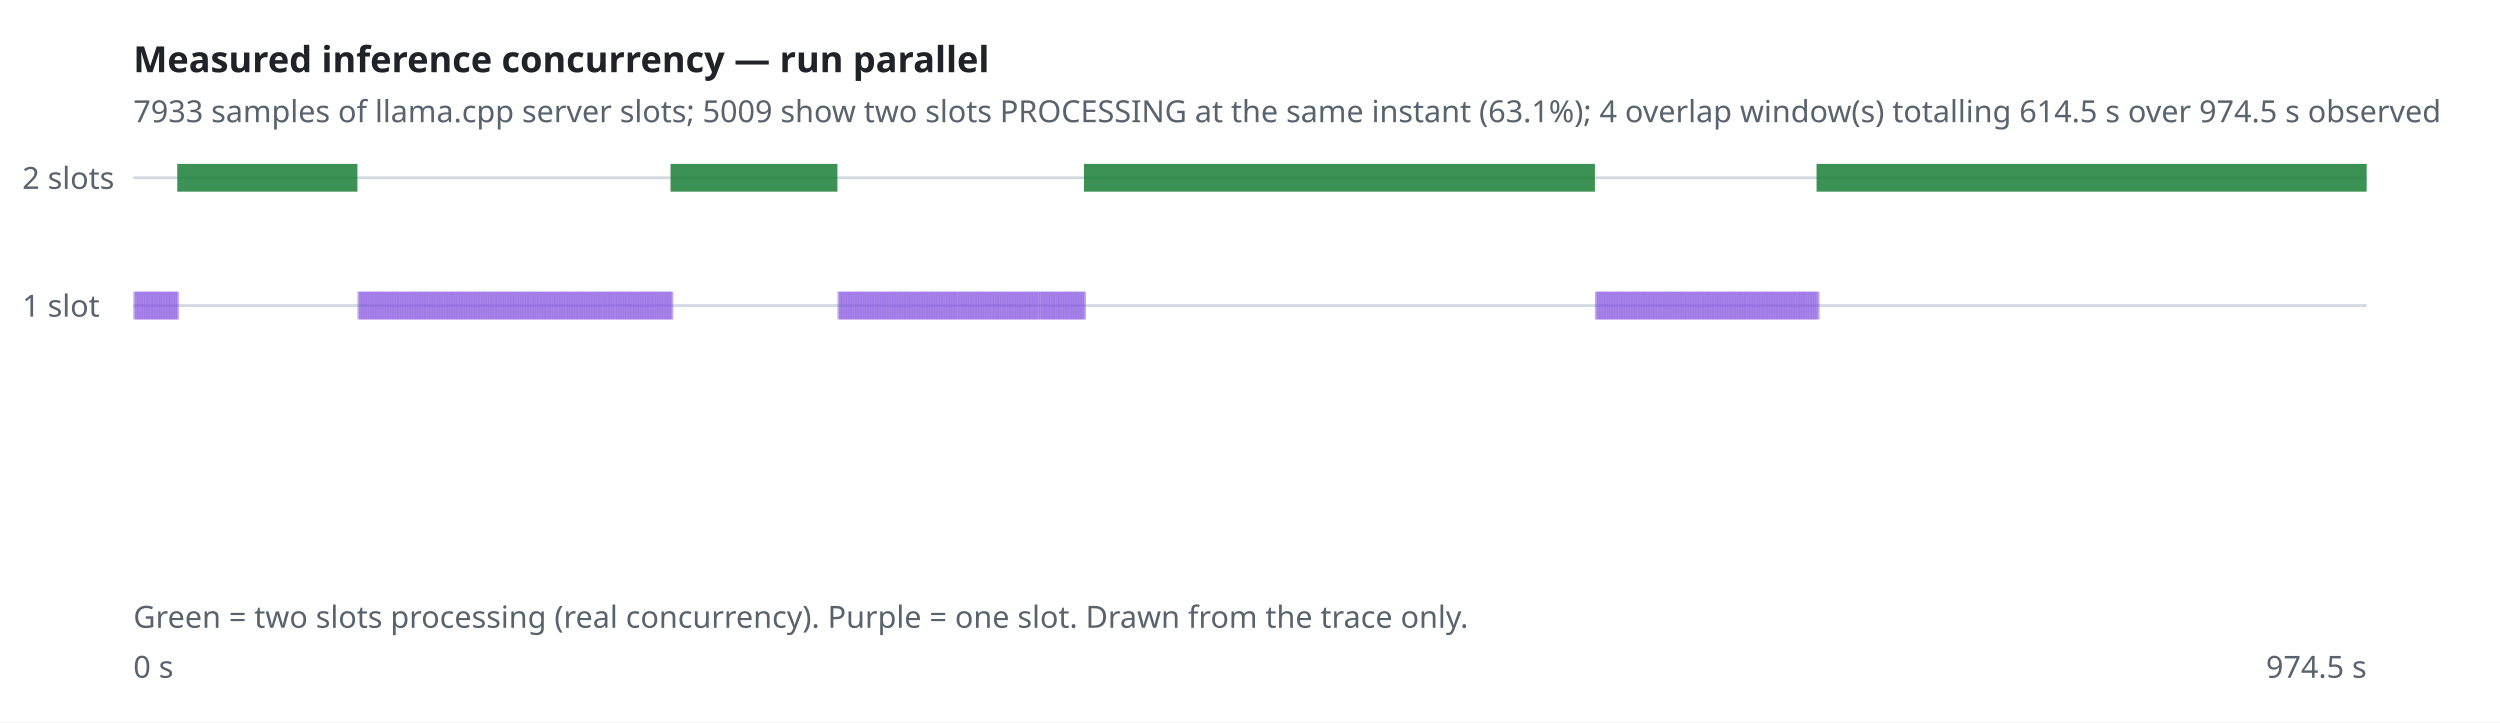
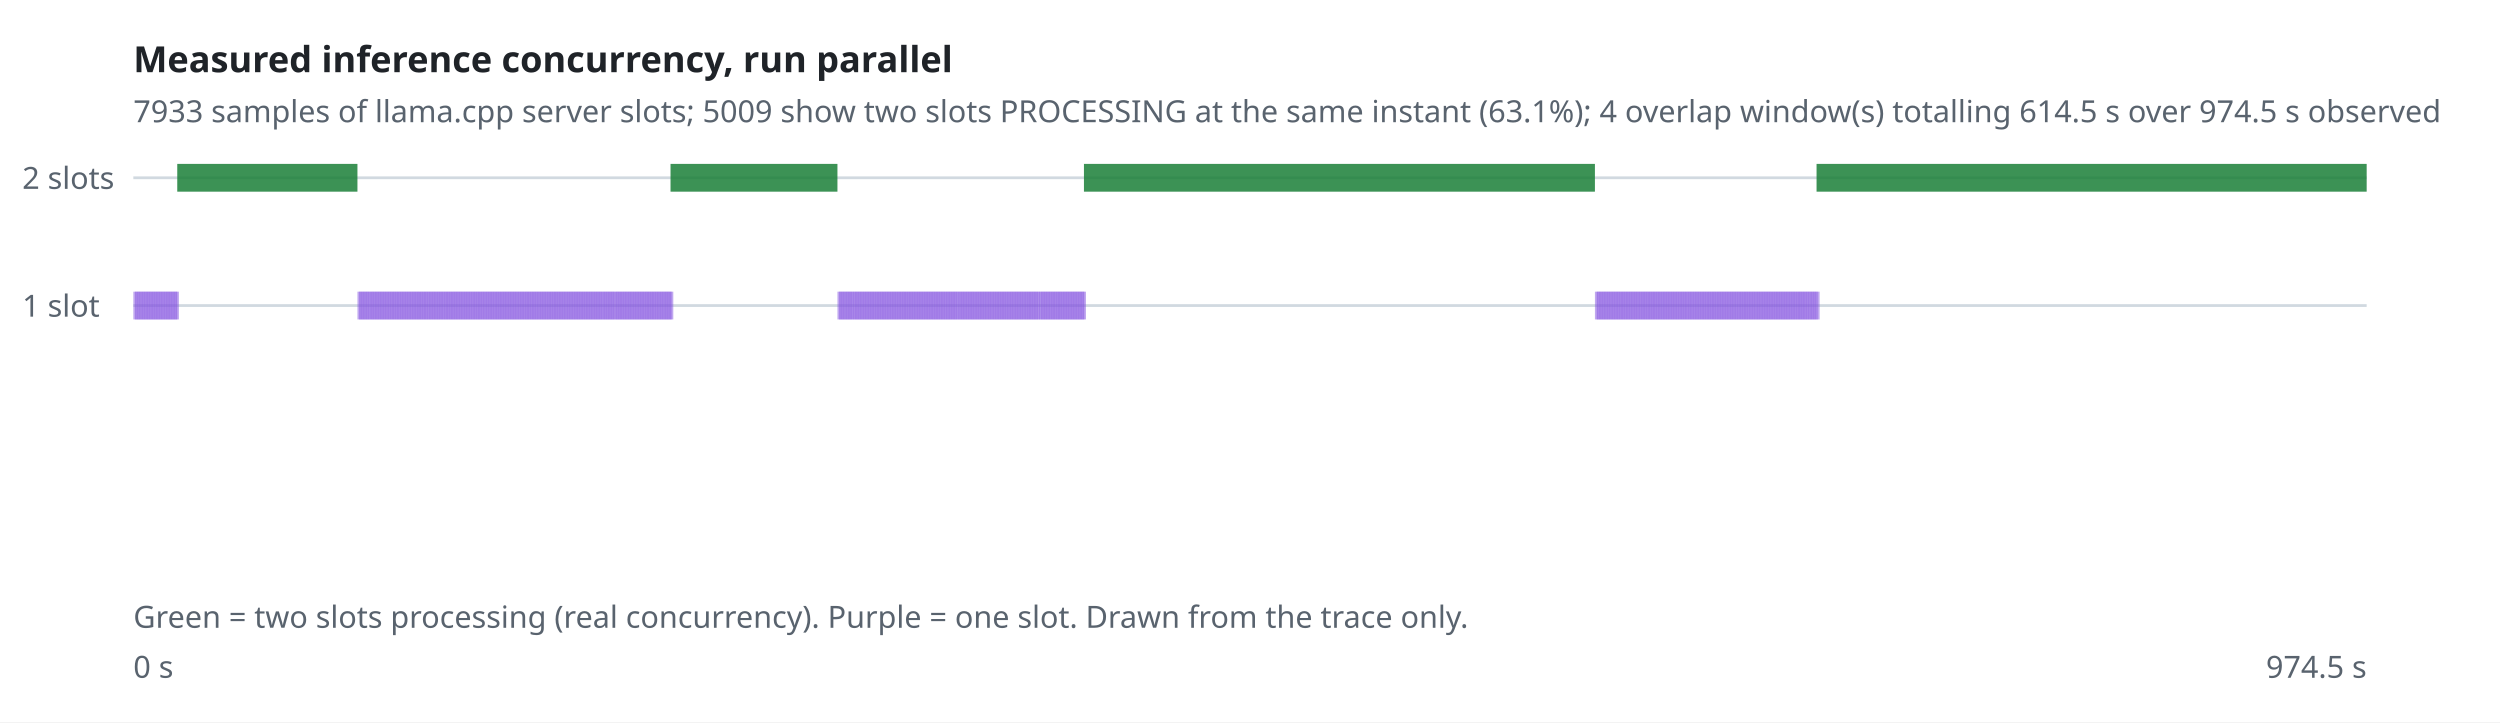
<svg xmlns="http://www.w3.org/2000/svg" viewBox="0 0 900 260" width="900" height="260" role="img" aria-label="Measured inference concurrency">
  <style>text{font:13px ui-sans-serif,system-ui,sans-serif;fill:#1f2328}.s{font-size:11px;fill:#59636e}.k{font-weight:600}</style>
  <rect width="900" height="260" fill="#ffffff" />
-   <text x="48" y="26" class="k">Measured inference concurrency — run parallel</text>
+   <text x="48" y="26" class="k">Measured inference concurrency, run parallel</text>
  <text x="48" y="44" class="s">7933 samples of llama.cpp server slots; 5009 show two slots PROCESSING at the same instant (63.1%); 4 overlap window(s) totalling 614.5 s over 974.5 s observed</text>
  <line x1="48" y1="110" x2="852" y2="110" stroke="#d1d9e0" />
  <text x="8" y="114" class="s">1 slot</text>
  <line x1="48" y1="64" x2="852" y2="64" stroke="#d1d9e0" />
  <text x="8" y="68" class="s">2 slots</text>
  <rect x="63.81" y="59" width="64.87" height="10" fill="#1a7f37" opacity="0.85" />
  <rect x="241.39" y="59" width="60.09" height="10" fill="#1a7f37" opacity="0.85" />
  <rect x="390.22" y="59" width="183.95" height="10" fill="#1a7f37" opacity="0.85" />
  <rect x="653.96" y="59" width="198.04" height="10" fill="#1a7f37" opacity="0.85" />
  <rect x="48.00" y="105" width="1.2" height="10" fill="#8250df" opacity="0.5" />
  <rect x="48.63" y="105" width="1.2" height="10" fill="#8250df" opacity="0.5" />
  <rect x="49.24" y="105" width="1.2" height="10" fill="#8250df" opacity="0.5" />
  <rect x="49.84" y="105" width="1.2" height="10" fill="#8250df" opacity="0.5" />
  <rect x="50.46" y="105" width="1.2" height="10" fill="#8250df" opacity="0.5" />
  <rect x="51.06" y="105" width="1.2" height="10" fill="#8250df" opacity="0.5" />
  <rect x="51.68" y="105" width="1.2" height="10" fill="#8250df" opacity="0.5" />
  <rect x="52.29" y="105" width="1.2" height="10" fill="#8250df" opacity="0.5" />
  <rect x="52.90" y="105" width="1.2" height="10" fill="#8250df" opacity="0.5" />
  <rect x="53.50" y="105" width="1.2" height="10" fill="#8250df" opacity="0.5" />
  <rect x="54.11" y="105" width="1.2" height="10" fill="#8250df" opacity="0.5" />
  <rect x="54.72" y="105" width="1.2" height="10" fill="#8250df" opacity="0.5" />
  <rect x="55.32" y="105" width="1.2" height="10" fill="#8250df" opacity="0.5" />
  <rect x="55.93" y="105" width="1.2" height="10" fill="#8250df" opacity="0.5" />
  <rect x="56.54" y="105" width="1.2" height="10" fill="#8250df" opacity="0.5" />
  <rect x="57.14" y="105" width="1.2" height="10" fill="#8250df" opacity="0.5" />
  <rect x="57.75" y="105" width="1.2" height="10" fill="#8250df" opacity="0.5" />
  <rect x="58.36" y="105" width="1.2" height="10" fill="#8250df" opacity="0.5" />
  <rect x="58.97" y="105" width="1.2" height="10" fill="#8250df" opacity="0.5" />
  <rect x="59.58" y="105" width="1.2" height="10" fill="#8250df" opacity="0.5" />
  <rect x="60.18" y="105" width="1.2" height="10" fill="#8250df" opacity="0.5" />
  <rect x="60.78" y="105" width="1.2" height="10" fill="#8250df" opacity="0.5" />
  <rect x="61.39" y="105" width="1.2" height="10" fill="#8250df" opacity="0.5" />
  <rect x="61.99" y="105" width="1.2" height="10" fill="#8250df" opacity="0.5" />
  <rect x="62.60" y="105" width="1.2" height="10" fill="#8250df" opacity="0.5" />
  <rect x="63.21" y="105" width="1.2" height="10" fill="#8250df" opacity="0.5" />
  <rect x="128.68" y="105" width="1.2" height="10" fill="#8250df" opacity="0.5" />
  <rect x="129.29" y="105" width="1.2" height="10" fill="#8250df" opacity="0.5" />
  <rect x="129.90" y="105" width="1.2" height="10" fill="#8250df" opacity="0.5" />
  <rect x="130.50" y="105" width="1.2" height="10" fill="#8250df" opacity="0.5" />
  <rect x="131.11" y="105" width="1.2" height="10" fill="#8250df" opacity="0.5" />
  <rect x="131.72" y="105" width="1.2" height="10" fill="#8250df" opacity="0.5" />
  <rect x="132.33" y="105" width="1.2" height="10" fill="#8250df" opacity="0.5" />
  <rect x="132.97" y="105" width="1.2" height="10" fill="#8250df" opacity="0.5" />
  <rect x="133.57" y="105" width="1.2" height="10" fill="#8250df" opacity="0.5" />
  <rect x="134.17" y="105" width="1.2" height="10" fill="#8250df" opacity="0.5" />
  <rect x="134.79" y="105" width="1.2" height="10" fill="#8250df" opacity="0.5" />
  <rect x="135.39" y="105" width="1.2" height="10" fill="#8250df" opacity="0.5" />
  <rect x="136.00" y="105" width="1.2" height="10" fill="#8250df" opacity="0.5" />
  <rect x="136.61" y="105" width="1.2" height="10" fill="#8250df" opacity="0.5" />
  <rect x="137.21" y="105" width="1.2" height="10" fill="#8250df" opacity="0.5" />
  <rect x="137.82" y="105" width="1.2" height="10" fill="#8250df" opacity="0.5" />
  <rect x="138.43" y="105" width="1.2" height="10" fill="#8250df" opacity="0.5" />
  <rect x="139.04" y="105" width="1.2" height="10" fill="#8250df" opacity="0.5" />
  <rect x="139.65" y="105" width="1.2" height="10" fill="#8250df" opacity="0.5" />
  <rect x="140.26" y="105" width="1.2" height="10" fill="#8250df" opacity="0.5" />
  <rect x="140.87" y="105" width="1.2" height="10" fill="#8250df" opacity="0.5" />
  <rect x="141.47" y="105" width="1.2" height="10" fill="#8250df" opacity="0.5" />
  <rect x="142.09" y="105" width="1.2" height="10" fill="#8250df" opacity="0.5" />
  <rect x="142.69" y="105" width="1.2" height="10" fill="#8250df" opacity="0.5" />
  <rect x="143.30" y="105" width="1.2" height="10" fill="#8250df" opacity="0.5" />
  <rect x="143.91" y="105" width="1.2" height="10" fill="#8250df" opacity="0.5" />
  <rect x="144.52" y="105" width="1.2" height="10" fill="#8250df" opacity="0.5" />
  <rect x="145.13" y="105" width="1.2" height="10" fill="#8250df" opacity="0.5" />
  <rect x="145.73" y="105" width="1.2" height="10" fill="#8250df" opacity="0.5" />
  <rect x="146.35" y="105" width="1.2" height="10" fill="#8250df" opacity="0.5" />
  <rect x="146.95" y="105" width="1.2" height="10" fill="#8250df" opacity="0.5" />
  <rect x="147.56" y="105" width="1.2" height="10" fill="#8250df" opacity="0.5" />
  <rect x="148.17" y="105" width="1.2" height="10" fill="#8250df" opacity="0.5" />
  <rect x="148.77" y="105" width="1.2" height="10" fill="#8250df" opacity="0.5" />
  <rect x="149.38" y="105" width="1.2" height="10" fill="#8250df" opacity="0.5" />
  <rect x="149.98" y="105" width="1.2" height="10" fill="#8250df" opacity="0.5" />
  <rect x="150.58" y="105" width="1.2" height="10" fill="#8250df" opacity="0.5" />
  <rect x="151.19" y="105" width="1.2" height="10" fill="#8250df" opacity="0.5" />
  <rect x="151.80" y="105" width="1.2" height="10" fill="#8250df" opacity="0.5" />
  <rect x="152.41" y="105" width="1.2" height="10" fill="#8250df" opacity="0.5" />
  <rect x="153.01" y="105" width="1.2" height="10" fill="#8250df" opacity="0.5" />
  <rect x="153.63" y="105" width="1.2" height="10" fill="#8250df" opacity="0.5" />
  <rect x="154.24" y="105" width="1.2" height="10" fill="#8250df" opacity="0.5" />
  <rect x="154.84" y="105" width="1.2" height="10" fill="#8250df" opacity="0.5" />
  <rect x="155.45" y="105" width="1.2" height="10" fill="#8250df" opacity="0.5" />
  <rect x="156.05" y="105" width="1.2" height="10" fill="#8250df" opacity="0.5" />
  <rect x="156.66" y="105" width="1.2" height="10" fill="#8250df" opacity="0.5" />
  <rect x="157.27" y="105" width="1.2" height="10" fill="#8250df" opacity="0.5" />
  <rect x="157.88" y="105" width="1.2" height="10" fill="#8250df" opacity="0.5" />
  <rect x="158.48" y="105" width="1.2" height="10" fill="#8250df" opacity="0.5" />
  <rect x="159.09" y="105" width="1.2" height="10" fill="#8250df" opacity="0.5" />
  <rect x="159.71" y="105" width="1.2" height="10" fill="#8250df" opacity="0.5" />
  <rect x="160.31" y="105" width="1.2" height="10" fill="#8250df" opacity="0.5" />
  <rect x="160.92" y="105" width="1.2" height="10" fill="#8250df" opacity="0.5" />
  <rect x="161.53" y="105" width="1.2" height="10" fill="#8250df" opacity="0.5" />
  <rect x="162.13" y="105" width="1.2" height="10" fill="#8250df" opacity="0.5" />
  <rect x="162.74" y="105" width="1.2" height="10" fill="#8250df" opacity="0.5" />
  <rect x="163.34" y="105" width="1.2" height="10" fill="#8250df" opacity="0.5" />
  <rect x="163.95" y="105" width="1.2" height="10" fill="#8250df" opacity="0.5" />
  <rect x="164.56" y="105" width="1.2" height="10" fill="#8250df" opacity="0.5" />
  <rect x="165.17" y="105" width="1.2" height="10" fill="#8250df" opacity="0.5" />
  <rect x="165.77" y="105" width="1.2" height="10" fill="#8250df" opacity="0.5" />
  <rect x="166.38" y="105" width="1.2" height="10" fill="#8250df" opacity="0.5" />
  <rect x="166.99" y="105" width="1.2" height="10" fill="#8250df" opacity="0.5" />
  <rect x="167.59" y="105" width="1.2" height="10" fill="#8250df" opacity="0.5" />
  <rect x="168.20" y="105" width="1.2" height="10" fill="#8250df" opacity="0.5" />
  <rect x="168.81" y="105" width="1.2" height="10" fill="#8250df" opacity="0.5" />
  <rect x="169.42" y="105" width="1.2" height="10" fill="#8250df" opacity="0.5" />
  <rect x="170.03" y="105" width="1.2" height="10" fill="#8250df" opacity="0.5" />
  <rect x="170.64" y="105" width="1.2" height="10" fill="#8250df" opacity="0.5" />
  <rect x="171.25" y="105" width="1.2" height="10" fill="#8250df" opacity="0.5" />
  <rect x="171.86" y="105" width="1.2" height="10" fill="#8250df" opacity="0.5" />
  <rect x="172.46" y="105" width="1.2" height="10" fill="#8250df" opacity="0.5" />
  <rect x="173.08" y="105" width="1.2" height="10" fill="#8250df" opacity="0.5" />
  <rect x="173.69" y="105" width="1.2" height="10" fill="#8250df" opacity="0.5" />
  <rect x="174.30" y="105" width="1.2" height="10" fill="#8250df" opacity="0.5" />
  <rect x="174.91" y="105" width="1.2" height="10" fill="#8250df" opacity="0.5" />
  <rect x="175.52" y="105" width="1.2" height="10" fill="#8250df" opacity="0.5" />
  <rect x="176.13" y="105" width="1.2" height="10" fill="#8250df" opacity="0.5" />
  <rect x="176.73" y="105" width="1.2" height="10" fill="#8250df" opacity="0.5" />
  <rect x="177.34" y="105" width="1.2" height="10" fill="#8250df" opacity="0.5" />
  <rect x="177.95" y="105" width="1.2" height="10" fill="#8250df" opacity="0.5" />
  <rect x="178.56" y="105" width="1.2" height="10" fill="#8250df" opacity="0.5" />
  <rect x="179.16" y="105" width="1.2" height="10" fill="#8250df" opacity="0.5" />
  <rect x="179.77" y="105" width="1.2" height="10" fill="#8250df" opacity="0.5" />
  <rect x="180.38" y="105" width="1.2" height="10" fill="#8250df" opacity="0.5" />
  <rect x="180.98" y="105" width="1.2" height="10" fill="#8250df" opacity="0.5" />
  <rect x="181.59" y="105" width="1.2" height="10" fill="#8250df" opacity="0.5" />
  <rect x="182.20" y="105" width="1.2" height="10" fill="#8250df" opacity="0.5" />
  <rect x="182.80" y="105" width="1.2" height="10" fill="#8250df" opacity="0.5" />
  <rect x="183.41" y="105" width="1.2" height="10" fill="#8250df" opacity="0.5" />
  <rect x="184.01" y="105" width="1.2" height="10" fill="#8250df" opacity="0.5" />
  <rect x="184.62" y="105" width="1.2" height="10" fill="#8250df" opacity="0.5" />
  <rect x="185.22" y="105" width="1.2" height="10" fill="#8250df" opacity="0.5" />
  <rect x="185.83" y="105" width="1.2" height="10" fill="#8250df" opacity="0.5" />
  <rect x="186.44" y="105" width="1.2" height="10" fill="#8250df" opacity="0.5" />
  <rect x="187.05" y="105" width="1.2" height="10" fill="#8250df" opacity="0.5" />
  <rect x="187.65" y="105" width="1.2" height="10" fill="#8250df" opacity="0.5" />
  <rect x="188.26" y="105" width="1.2" height="10" fill="#8250df" opacity="0.5" />
  <rect x="188.87" y="105" width="1.2" height="10" fill="#8250df" opacity="0.5" />
  <rect x="189.47" y="105" width="1.2" height="10" fill="#8250df" opacity="0.5" />
  <rect x="190.08" y="105" width="1.2" height="10" fill="#8250df" opacity="0.5" />
  <rect x="190.69" y="105" width="1.2" height="10" fill="#8250df" opacity="0.5" />
  <rect x="191.30" y="105" width="1.2" height="10" fill="#8250df" opacity="0.5" />
  <rect x="191.90" y="105" width="1.2" height="10" fill="#8250df" opacity="0.5" />
  <rect x="192.51" y="105" width="1.2" height="10" fill="#8250df" opacity="0.5" />
  <rect x="193.12" y="105" width="1.2" height="10" fill="#8250df" opacity="0.5" />
  <rect x="193.73" y="105" width="1.2" height="10" fill="#8250df" opacity="0.5" />
  <rect x="194.34" y="105" width="1.2" height="10" fill="#8250df" opacity="0.5" />
  <rect x="194.95" y="105" width="1.2" height="10" fill="#8250df" opacity="0.5" />
  <rect x="195.55" y="105" width="1.2" height="10" fill="#8250df" opacity="0.5" />
  <rect x="196.16" y="105" width="1.2" height="10" fill="#8250df" opacity="0.5" />
  <rect x="196.77" y="105" width="1.2" height="10" fill="#8250df" opacity="0.5" />
  <rect x="197.38" y="105" width="1.2" height="10" fill="#8250df" opacity="0.5" />
  <rect x="197.99" y="105" width="1.2" height="10" fill="#8250df" opacity="0.5" />
  <rect x="198.60" y="105" width="1.2" height="10" fill="#8250df" opacity="0.5" />
  <rect x="199.21" y="105" width="1.2" height="10" fill="#8250df" opacity="0.5" />
  <rect x="199.81" y="105" width="1.2" height="10" fill="#8250df" opacity="0.5" />
  <rect x="200.42" y="105" width="1.2" height="10" fill="#8250df" opacity="0.5" />
  <rect x="201.02" y="105" width="1.2" height="10" fill="#8250df" opacity="0.5" />
  <rect x="201.63" y="105" width="1.2" height="10" fill="#8250df" opacity="0.5" />
  <rect x="202.23" y="105" width="1.2" height="10" fill="#8250df" opacity="0.5" />
  <rect x="202.84" y="105" width="1.2" height="10" fill="#8250df" opacity="0.5" />
  <rect x="203.45" y="105" width="1.2" height="10" fill="#8250df" opacity="0.5" />
  <rect x="204.06" y="105" width="1.2" height="10" fill="#8250df" opacity="0.5" />
  <rect x="204.67" y="105" width="1.2" height="10" fill="#8250df" opacity="0.5" />
  <rect x="205.27" y="105" width="1.2" height="10" fill="#8250df" opacity="0.5" />
  <rect x="205.88" y="105" width="1.2" height="10" fill="#8250df" opacity="0.5" />
  <rect x="206.49" y="105" width="1.2" height="10" fill="#8250df" opacity="0.5" />
  <rect x="207.09" y="105" width="1.2" height="10" fill="#8250df" opacity="0.5" />
  <rect x="207.70" y="105" width="1.2" height="10" fill="#8250df" opacity="0.5" />
  <rect x="208.30" y="105" width="1.2" height="10" fill="#8250df" opacity="0.5" />
  <rect x="208.91" y="105" width="1.2" height="10" fill="#8250df" opacity="0.5" />
  <rect x="209.52" y="105" width="1.2" height="10" fill="#8250df" opacity="0.5" />
  <rect x="210.13" y="105" width="1.2" height="10" fill="#8250df" opacity="0.5" />
  <rect x="210.74" y="105" width="1.2" height="10" fill="#8250df" opacity="0.5" />
  <rect x="211.35" y="105" width="1.2" height="10" fill="#8250df" opacity="0.5" />
  <rect x="211.96" y="105" width="1.2" height="10" fill="#8250df" opacity="0.5" />
  <rect x="212.56" y="105" width="1.2" height="10" fill="#8250df" opacity="0.5" />
  <rect x="213.17" y="105" width="1.2" height="10" fill="#8250df" opacity="0.5" />
  <rect x="213.78" y="105" width="1.2" height="10" fill="#8250df" opacity="0.5" />
  <rect x="214.38" y="105" width="1.2" height="10" fill="#8250df" opacity="0.5" />
  <rect x="214.99" y="105" width="1.2" height="10" fill="#8250df" opacity="0.5" />
  <rect x="215.59" y="105" width="1.2" height="10" fill="#8250df" opacity="0.5" />
  <rect x="216.20" y="105" width="1.2" height="10" fill="#8250df" opacity="0.5" />
  <rect x="216.83" y="105" width="1.2" height="10" fill="#8250df" opacity="0.5" />
  <rect x="217.44" y="105" width="1.2" height="10" fill="#8250df" opacity="0.5" />
  <rect x="218.05" y="105" width="1.2" height="10" fill="#8250df" opacity="0.5" />
  <rect x="218.66" y="105" width="1.2" height="10" fill="#8250df" opacity="0.5" />
  <rect x="219.27" y="105" width="1.2" height="10" fill="#8250df" opacity="0.5" />
  <rect x="219.87" y="105" width="1.2" height="10" fill="#8250df" opacity="0.5" />
  <rect x="220.48" y="105" width="1.2" height="10" fill="#8250df" opacity="0.5" />
  <rect x="221.14" y="105" width="1.2" height="10" fill="#8250df" opacity="0.5" />
  <rect x="221.75" y="105" width="1.2" height="10" fill="#8250df" opacity="0.5" />
  <rect x="222.35" y="105" width="1.2" height="10" fill="#8250df" opacity="0.5" />
  <rect x="222.96" y="105" width="1.2" height="10" fill="#8250df" opacity="0.5" />
  <rect x="223.57" y="105" width="1.2" height="10" fill="#8250df" opacity="0.5" />
  <rect x="224.18" y="105" width="1.2" height="10" fill="#8250df" opacity="0.5" />
  <rect x="224.78" y="105" width="1.2" height="10" fill="#8250df" opacity="0.5" />
  <rect x="225.40" y="105" width="1.2" height="10" fill="#8250df" opacity="0.5" />
  <rect x="226.00" y="105" width="1.2" height="10" fill="#8250df" opacity="0.5" />
  <rect x="226.60" y="105" width="1.2" height="10" fill="#8250df" opacity="0.5" />
  <rect x="227.21" y="105" width="1.2" height="10" fill="#8250df" opacity="0.5" />
  <rect x="227.82" y="105" width="1.2" height="10" fill="#8250df" opacity="0.5" />
  <rect x="228.43" y="105" width="1.2" height="10" fill="#8250df" opacity="0.5" />
  <rect x="229.03" y="105" width="1.2" height="10" fill="#8250df" opacity="0.5" />
  <rect x="229.64" y="105" width="1.2" height="10" fill="#8250df" opacity="0.5" />
  <rect x="230.24" y="105" width="1.2" height="10" fill="#8250df" opacity="0.5" />
  <rect x="230.85" y="105" width="1.2" height="10" fill="#8250df" opacity="0.5" />
  <rect x="231.46" y="105" width="1.2" height="10" fill="#8250df" opacity="0.5" />
  <rect x="232.07" y="105" width="1.2" height="10" fill="#8250df" opacity="0.5" />
  <rect x="232.67" y="105" width="1.2" height="10" fill="#8250df" opacity="0.5" />
  <rect x="233.28" y="105" width="1.2" height="10" fill="#8250df" opacity="0.5" />
  <rect x="233.89" y="105" width="1.2" height="10" fill="#8250df" opacity="0.5" />
  <rect x="234.49" y="105" width="1.2" height="10" fill="#8250df" opacity="0.5" />
  <rect x="235.10" y="105" width="1.2" height="10" fill="#8250df" opacity="0.5" />
  <rect x="235.71" y="105" width="1.2" height="10" fill="#8250df" opacity="0.5" />
  <rect x="236.33" y="105" width="1.2" height="10" fill="#8250df" opacity="0.5" />
  <rect x="236.93" y="105" width="1.2" height="10" fill="#8250df" opacity="0.5" />
  <rect x="237.55" y="105" width="1.2" height="10" fill="#8250df" opacity="0.5" />
  <rect x="238.15" y="105" width="1.2" height="10" fill="#8250df" opacity="0.5" />
  <rect x="238.77" y="105" width="1.2" height="10" fill="#8250df" opacity="0.5" />
  <rect x="239.37" y="105" width="1.2" height="10" fill="#8250df" opacity="0.5" />
  <rect x="239.97" y="105" width="1.2" height="10" fill="#8250df" opacity="0.5" />
  <rect x="240.58" y="105" width="1.2" height="10" fill="#8250df" opacity="0.5" />
  <rect x="241.19" y="105" width="1.2" height="10" fill="#8250df" opacity="0.5" />
  <rect x="301.48" y="105" width="1.2" height="10" fill="#8250df" opacity="0.5" />
  <rect x="302.09" y="105" width="1.2" height="10" fill="#8250df" opacity="0.5" />
  <rect x="302.69" y="105" width="1.2" height="10" fill="#8250df" opacity="0.5" />
  <rect x="303.30" y="105" width="1.2" height="10" fill="#8250df" opacity="0.5" />
  <rect x="303.91" y="105" width="1.2" height="10" fill="#8250df" opacity="0.5" />
  <rect x="304.52" y="105" width="1.2" height="10" fill="#8250df" opacity="0.5" />
  <rect x="305.12" y="105" width="1.2" height="10" fill="#8250df" opacity="0.5" />
  <rect x="305.72" y="105" width="1.2" height="10" fill="#8250df" opacity="0.5" />
  <rect x="306.33" y="105" width="1.2" height="10" fill="#8250df" opacity="0.5" />
  <rect x="306.98" y="105" width="1.2" height="10" fill="#8250df" opacity="0.5" />
  <rect x="307.59" y="105" width="1.2" height="10" fill="#8250df" opacity="0.5" />
  <rect x="308.19" y="105" width="1.2" height="10" fill="#8250df" opacity="0.5" />
  <rect x="308.80" y="105" width="1.2" height="10" fill="#8250df" opacity="0.5" />
  <rect x="309.40" y="105" width="1.2" height="10" fill="#8250df" opacity="0.5" />
  <rect x="310.01" y="105" width="1.2" height="10" fill="#8250df" opacity="0.5" />
  <rect x="310.62" y="105" width="1.2" height="10" fill="#8250df" opacity="0.5" />
  <rect x="311.23" y="105" width="1.2" height="10" fill="#8250df" opacity="0.5" />
  <rect x="311.83" y="105" width="1.2" height="10" fill="#8250df" opacity="0.5" />
  <rect x="312.44" y="105" width="1.2" height="10" fill="#8250df" opacity="0.5" />
  <rect x="313.04" y="105" width="1.2" height="10" fill="#8250df" opacity="0.5" />
  <rect x="313.65" y="105" width="1.2" height="10" fill="#8250df" opacity="0.5" />
  <rect x="314.26" y="105" width="1.2" height="10" fill="#8250df" opacity="0.5" />
  <rect x="314.87" y="105" width="1.2" height="10" fill="#8250df" opacity="0.5" />
  <rect x="315.48" y="105" width="1.2" height="10" fill="#8250df" opacity="0.5" />
  <rect x="316.09" y="105" width="1.2" height="10" fill="#8250df" opacity="0.5" />
  <rect x="316.69" y="105" width="1.2" height="10" fill="#8250df" opacity="0.5" />
  <rect x="317.30" y="105" width="1.2" height="10" fill="#8250df" opacity="0.5" />
  <rect x="317.90" y="105" width="1.2" height="10" fill="#8250df" opacity="0.5" />
  <rect x="318.51" y="105" width="1.2" height="10" fill="#8250df" opacity="0.5" />
  <rect x="319.12" y="105" width="1.2" height="10" fill="#8250df" opacity="0.5" />
  <rect x="319.72" y="105" width="1.2" height="10" fill="#8250df" opacity="0.5" />
  <rect x="320.33" y="105" width="1.2" height="10" fill="#8250df" opacity="0.5" />
  <rect x="320.94" y="105" width="1.2" height="10" fill="#8250df" opacity="0.5" />
  <rect x="321.54" y="105" width="1.2" height="10" fill="#8250df" opacity="0.5" />
  <rect x="322.15" y="105" width="1.2" height="10" fill="#8250df" opacity="0.5" />
  <rect x="322.76" y="105" width="1.2" height="10" fill="#8250df" opacity="0.5" />
  <rect x="323.37" y="105" width="1.2" height="10" fill="#8250df" opacity="0.5" />
  <rect x="323.98" y="105" width="1.2" height="10" fill="#8250df" opacity="0.5" />
  <rect x="324.59" y="105" width="1.2" height="10" fill="#8250df" opacity="0.5" />
  <rect x="325.19" y="105" width="1.2" height="10" fill="#8250df" opacity="0.5" />
  <rect x="325.80" y="105" width="1.2" height="10" fill="#8250df" opacity="0.5" />
  <rect x="326.41" y="105" width="1.2" height="10" fill="#8250df" opacity="0.5" />
  <rect x="327.02" y="105" width="1.2" height="10" fill="#8250df" opacity="0.5" />
  <rect x="327.63" y="105" width="1.2" height="10" fill="#8250df" opacity="0.5" />
  <rect x="328.23" y="105" width="1.2" height="10" fill="#8250df" opacity="0.5" />
  <rect x="328.84" y="105" width="1.2" height="10" fill="#8250df" opacity="0.5" />
  <rect x="329.45" y="105" width="1.2" height="10" fill="#8250df" opacity="0.5" />
  <rect x="330.05" y="105" width="1.2" height="10" fill="#8250df" opacity="0.5" />
  <rect x="330.66" y="105" width="1.2" height="10" fill="#8250df" opacity="0.5" />
  <rect x="331.26" y="105" width="1.2" height="10" fill="#8250df" opacity="0.5" />
  <rect x="331.87" y="105" width="1.2" height="10" fill="#8250df" opacity="0.5" />
  <rect x="332.48" y="105" width="1.2" height="10" fill="#8250df" opacity="0.5" />
  <rect x="333.08" y="105" width="1.2" height="10" fill="#8250df" opacity="0.5" />
  <rect x="333.69" y="105" width="1.2" height="10" fill="#8250df" opacity="0.5" />
  <rect x="334.29" y="105" width="1.2" height="10" fill="#8250df" opacity="0.5" />
  <rect x="334.90" y="105" width="1.2" height="10" fill="#8250df" opacity="0.5" />
  <rect x="335.51" y="105" width="1.2" height="10" fill="#8250df" opacity="0.5" />
  <rect x="336.11" y="105" width="1.2" height="10" fill="#8250df" opacity="0.5" />
  <rect x="336.72" y="105" width="1.2" height="10" fill="#8250df" opacity="0.5" />
  <rect x="337.33" y="105" width="1.2" height="10" fill="#8250df" opacity="0.5" />
  <rect x="337.94" y="105" width="1.2" height="10" fill="#8250df" opacity="0.5" />
  <rect x="338.55" y="105" width="1.2" height="10" fill="#8250df" opacity="0.5" />
  <rect x="339.15" y="105" width="1.2" height="10" fill="#8250df" opacity="0.5" />
  <rect x="339.77" y="105" width="1.2" height="10" fill="#8250df" opacity="0.5" />
  <rect x="340.38" y="105" width="1.2" height="10" fill="#8250df" opacity="0.5" />
  <rect x="340.99" y="105" width="1.2" height="10" fill="#8250df" opacity="0.5" />
  <rect x="341.59" y="105" width="1.2" height="10" fill="#8250df" opacity="0.5" />
  <rect x="342.20" y="105" width="1.2" height="10" fill="#8250df" opacity="0.5" />
  <rect x="342.80" y="105" width="1.2" height="10" fill="#8250df" opacity="0.5" />
  <rect x="343.41" y="105" width="1.2" height="10" fill="#8250df" opacity="0.5" />
  <rect x="344.02" y="105" width="1.2" height="10" fill="#8250df" opacity="0.5" />
  <rect x="344.68" y="105" width="1.2" height="10" fill="#8250df" opacity="0.5" />
  <rect x="345.29" y="105" width="1.2" height="10" fill="#8250df" opacity="0.5" />
  <rect x="345.90" y="105" width="1.2" height="10" fill="#8250df" opacity="0.5" />
  <rect x="346.50" y="105" width="1.2" height="10" fill="#8250df" opacity="0.5" />
  <rect x="347.11" y="105" width="1.2" height="10" fill="#8250df" opacity="0.5" />
  <rect x="347.72" y="105" width="1.2" height="10" fill="#8250df" opacity="0.5" />
  <rect x="348.33" y="105" width="1.2" height="10" fill="#8250df" opacity="0.5" />
  <rect x="348.94" y="105" width="1.2" height="10" fill="#8250df" opacity="0.5" />
  <rect x="349.54" y="105" width="1.2" height="10" fill="#8250df" opacity="0.5" />
  <rect x="350.14" y="105" width="1.2" height="10" fill="#8250df" opacity="0.5" />
  <rect x="350.76" y="105" width="1.2" height="10" fill="#8250df" opacity="0.5" />
  <rect x="351.37" y="105" width="1.2" height="10" fill="#8250df" opacity="0.5" />
  <rect x="351.97" y="105" width="1.2" height="10" fill="#8250df" opacity="0.5" />
  <rect x="352.58" y="105" width="1.2" height="10" fill="#8250df" opacity="0.5" />
  <rect x="353.19" y="105" width="1.2" height="10" fill="#8250df" opacity="0.5" />
  <rect x="353.79" y="105" width="1.2" height="10" fill="#8250df" opacity="0.5" />
  <rect x="354.40" y="105" width="1.2" height="10" fill="#8250df" opacity="0.5" />
  <rect x="355.01" y="105" width="1.2" height="10" fill="#8250df" opacity="0.5" />
  <rect x="355.61" y="105" width="1.2" height="10" fill="#8250df" opacity="0.5" />
  <rect x="356.22" y="105" width="1.2" height="10" fill="#8250df" opacity="0.5" />
  <rect x="356.83" y="105" width="1.2" height="10" fill="#8250df" opacity="0.5" />
  <rect x="357.44" y="105" width="1.2" height="10" fill="#8250df" opacity="0.5" />
  <rect x="358.05" y="105" width="1.2" height="10" fill="#8250df" opacity="0.5" />
  <rect x="358.66" y="105" width="1.2" height="10" fill="#8250df" opacity="0.5" />
  <rect x="359.27" y="105" width="1.2" height="10" fill="#8250df" opacity="0.5" />
  <rect x="359.87" y="105" width="1.2" height="10" fill="#8250df" opacity="0.5" />
  <rect x="360.48" y="105" width="1.2" height="10" fill="#8250df" opacity="0.5" />
  <rect x="361.09" y="105" width="1.2" height="10" fill="#8250df" opacity="0.5" />
  <rect x="361.69" y="105" width="1.2" height="10" fill="#8250df" opacity="0.5" />
  <rect x="362.31" y="105" width="1.2" height="10" fill="#8250df" opacity="0.5" />
  <rect x="362.92" y="105" width="1.2" height="10" fill="#8250df" opacity="0.5" />
  <rect x="363.52" y="105" width="1.2" height="10" fill="#8250df" opacity="0.5" />
  <rect x="364.13" y="105" width="1.2" height="10" fill="#8250df" opacity="0.5" />
  <rect x="364.74" y="105" width="1.2" height="10" fill="#8250df" opacity="0.5" />
  <rect x="365.34" y="105" width="1.2" height="10" fill="#8250df" opacity="0.5" />
  <rect x="365.94" y="105" width="1.2" height="10" fill="#8250df" opacity="0.5" />
  <rect x="366.55" y="105" width="1.2" height="10" fill="#8250df" opacity="0.5" />
  <rect x="367.15" y="105" width="1.2" height="10" fill="#8250df" opacity="0.5" />
  <rect x="367.76" y="105" width="1.2" height="10" fill="#8250df" opacity="0.5" />
  <rect x="368.38" y="105" width="1.2" height="10" fill="#8250df" opacity="0.5" />
  <rect x="368.99" y="105" width="1.2" height="10" fill="#8250df" opacity="0.5" />
  <rect x="369.60" y="105" width="1.2" height="10" fill="#8250df" opacity="0.5" />
  <rect x="370.20" y="105" width="1.2" height="10" fill="#8250df" opacity="0.5" />
  <rect x="370.81" y="105" width="1.2" height="10" fill="#8250df" opacity="0.5" />
  <rect x="371.42" y="105" width="1.2" height="10" fill="#8250df" opacity="0.5" />
  <rect x="372.02" y="105" width="1.2" height="10" fill="#8250df" opacity="0.5" />
  <rect x="372.63" y="105" width="1.2" height="10" fill="#8250df" opacity="0.5" />
  <rect x="373.24" y="105" width="1.2" height="10" fill="#8250df" opacity="0.5" />
  <rect x="373.95" y="105" width="1.2" height="10" fill="#8250df" opacity="0.5" />
  <rect x="374.56" y="105" width="1.2" height="10" fill="#8250df" opacity="0.5" />
  <rect x="375.17" y="105" width="1.2" height="10" fill="#8250df" opacity="0.5" />
  <rect x="375.77" y="105" width="1.2" height="10" fill="#8250df" opacity="0.5" />
  <rect x="376.39" y="105" width="1.2" height="10" fill="#8250df" opacity="0.5" />
  <rect x="377.00" y="105" width="1.2" height="10" fill="#8250df" opacity="0.5" />
  <rect x="377.61" y="105" width="1.2" height="10" fill="#8250df" opacity="0.5" />
  <rect x="378.22" y="105" width="1.2" height="10" fill="#8250df" opacity="0.5" />
  <rect x="378.82" y="105" width="1.2" height="10" fill="#8250df" opacity="0.5" />
  <rect x="379.43" y="105" width="1.2" height="10" fill="#8250df" opacity="0.5" />
  <rect x="380.05" y="105" width="1.2" height="10" fill="#8250df" opacity="0.5" />
  <rect x="380.65" y="105" width="1.2" height="10" fill="#8250df" opacity="0.5" />
  <rect x="381.25" y="105" width="1.2" height="10" fill="#8250df" opacity="0.5" />
  <rect x="381.86" y="105" width="1.2" height="10" fill="#8250df" opacity="0.5" />
  <rect x="382.47" y="105" width="1.2" height="10" fill="#8250df" opacity="0.5" />
  <rect x="383.08" y="105" width="1.2" height="10" fill="#8250df" opacity="0.5" />
  <rect x="383.68" y="105" width="1.2" height="10" fill="#8250df" opacity="0.5" />
  <rect x="384.29" y="105" width="1.2" height="10" fill="#8250df" opacity="0.5" />
  <rect x="384.90" y="105" width="1.2" height="10" fill="#8250df" opacity="0.5" />
  <rect x="385.50" y="105" width="1.2" height="10" fill="#8250df" opacity="0.5" />
  <rect x="386.11" y="105" width="1.2" height="10" fill="#8250df" opacity="0.5" />
  <rect x="386.71" y="105" width="1.2" height="10" fill="#8250df" opacity="0.5" />
  <rect x="387.32" y="105" width="1.2" height="10" fill="#8250df" opacity="0.5" />
  <rect x="387.93" y="105" width="1.2" height="10" fill="#8250df" opacity="0.5" />
  <rect x="388.54" y="105" width="1.2" height="10" fill="#8250df" opacity="0.5" />
  <rect x="389.14" y="105" width="1.2" height="10" fill="#8250df" opacity="0.5" />
  <rect x="389.75" y="105" width="1.2" height="10" fill="#8250df" opacity="0.5" />
  <rect x="574.17" y="105" width="1.2" height="10" fill="#8250df" opacity="0.5" />
  <rect x="574.82" y="105" width="1.2" height="10" fill="#8250df" opacity="0.5" />
  <rect x="575.42" y="105" width="1.2" height="10" fill="#8250df" opacity="0.5" />
  <rect x="576.03" y="105" width="1.2" height="10" fill="#8250df" opacity="0.5" />
  <rect x="576.64" y="105" width="1.2" height="10" fill="#8250df" opacity="0.5" />
  <rect x="577.24" y="105" width="1.2" height="10" fill="#8250df" opacity="0.5" />
  <rect x="577.85" y="105" width="1.2" height="10" fill="#8250df" opacity="0.5" />
  <rect x="578.46" y="105" width="1.2" height="10" fill="#8250df" opacity="0.5" />
  <rect x="579.07" y="105" width="1.2" height="10" fill="#8250df" opacity="0.5" />
  <rect x="579.68" y="105" width="1.2" height="10" fill="#8250df" opacity="0.5" />
  <rect x="580.28" y="105" width="1.2" height="10" fill="#8250df" opacity="0.5" />
  <rect x="580.89" y="105" width="1.2" height="10" fill="#8250df" opacity="0.5" />
  <rect x="581.50" y="105" width="1.2" height="10" fill="#8250df" opacity="0.5" />
  <rect x="582.10" y="105" width="1.2" height="10" fill="#8250df" opacity="0.5" />
  <rect x="582.71" y="105" width="1.2" height="10" fill="#8250df" opacity="0.5" />
  <rect x="583.32" y="105" width="1.2" height="10" fill="#8250df" opacity="0.5" />
  <rect x="583.92" y="105" width="1.2" height="10" fill="#8250df" opacity="0.5" />
  <rect x="584.53" y="105" width="1.2" height="10" fill="#8250df" opacity="0.5" />
  <rect x="585.14" y="105" width="1.2" height="10" fill="#8250df" opacity="0.5" />
  <rect x="585.75" y="105" width="1.2" height="10" fill="#8250df" opacity="0.5" />
  <rect x="586.36" y="105" width="1.2" height="10" fill="#8250df" opacity="0.5" />
  <rect x="586.96" y="105" width="1.2" height="10" fill="#8250df" opacity="0.5" />
  <rect x="587.57" y="105" width="1.2" height="10" fill="#8250df" opacity="0.5" />
  <rect x="588.17" y="105" width="1.2" height="10" fill="#8250df" opacity="0.5" />
  <rect x="588.78" y="105" width="1.2" height="10" fill="#8250df" opacity="0.5" />
  <rect x="589.39" y="105" width="1.2" height="10" fill="#8250df" opacity="0.5" />
  <rect x="590.00" y="105" width="1.2" height="10" fill="#8250df" opacity="0.5" />
  <rect x="590.61" y="105" width="1.2" height="10" fill="#8250df" opacity="0.5" />
  <rect x="591.21" y="105" width="1.2" height="10" fill="#8250df" opacity="0.5" />
  <rect x="591.81" y="105" width="1.2" height="10" fill="#8250df" opacity="0.5" />
  <rect x="592.42" y="105" width="1.2" height="10" fill="#8250df" opacity="0.5" />
  <rect x="593.03" y="105" width="1.2" height="10" fill="#8250df" opacity="0.5" />
  <rect x="593.63" y="105" width="1.2" height="10" fill="#8250df" opacity="0.5" />
  <rect x="594.24" y="105" width="1.2" height="10" fill="#8250df" opacity="0.5" />
  <rect x="594.84" y="105" width="1.2" height="10" fill="#8250df" opacity="0.5" />
  <rect x="595.45" y="105" width="1.2" height="10" fill="#8250df" opacity="0.5" />
  <rect x="596.06" y="105" width="1.2" height="10" fill="#8250df" opacity="0.5" />
  <rect x="596.66" y="105" width="1.2" height="10" fill="#8250df" opacity="0.5" />
  <rect x="597.27" y="105" width="1.2" height="10" fill="#8250df" opacity="0.5" />
  <rect x="597.88" y="105" width="1.2" height="10" fill="#8250df" opacity="0.5" />
  <rect x="598.48" y="105" width="1.2" height="10" fill="#8250df" opacity="0.5" />
  <rect x="599.08" y="105" width="1.2" height="10" fill="#8250df" opacity="0.5" />
  <rect x="599.69" y="105" width="1.2" height="10" fill="#8250df" opacity="0.5" />
  <rect x="600.29" y="105" width="1.2" height="10" fill="#8250df" opacity="0.5" />
  <rect x="600.90" y="105" width="1.2" height="10" fill="#8250df" opacity="0.5" />
  <rect x="601.51" y="105" width="1.2" height="10" fill="#8250df" opacity="0.5" />
  <rect x="602.11" y="105" width="1.2" height="10" fill="#8250df" opacity="0.5" />
  <rect x="602.72" y="105" width="1.2" height="10" fill="#8250df" opacity="0.5" />
  <rect x="603.33" y="105" width="1.2" height="10" fill="#8250df" opacity="0.5" />
  <rect x="603.94" y="105" width="1.2" height="10" fill="#8250df" opacity="0.5" />
  <rect x="604.55" y="105" width="1.2" height="10" fill="#8250df" opacity="0.5" />
  <rect x="605.16" y="105" width="1.2" height="10" fill="#8250df" opacity="0.5" />
  <rect x="605.76" y="105" width="1.2" height="10" fill="#8250df" opacity="0.5" />
  <rect x="606.37" y="105" width="1.2" height="10" fill="#8250df" opacity="0.5" />
  <rect x="606.98" y="105" width="1.2" height="10" fill="#8250df" opacity="0.5" />
  <rect x="607.59" y="105" width="1.2" height="10" fill="#8250df" opacity="0.5" />
  <rect x="608.19" y="105" width="1.2" height="10" fill="#8250df" opacity="0.5" />
  <rect x="608.80" y="105" width="1.2" height="10" fill="#8250df" opacity="0.5" />
  <rect x="609.41" y="105" width="1.2" height="10" fill="#8250df" opacity="0.5" />
  <rect x="610.02" y="105" width="1.2" height="10" fill="#8250df" opacity="0.5" />
  <rect x="610.62" y="105" width="1.2" height="10" fill="#8250df" opacity="0.5" />
  <rect x="611.23" y="105" width="1.2" height="10" fill="#8250df" opacity="0.5" />
  <rect x="611.84" y="105" width="1.2" height="10" fill="#8250df" opacity="0.5" />
  <rect x="612.45" y="105" width="1.2" height="10" fill="#8250df" opacity="0.5" />
  <rect x="613.05" y="105" width="1.2" height="10" fill="#8250df" opacity="0.5" />
  <rect x="613.66" y="105" width="1.2" height="10" fill="#8250df" opacity="0.5" />
  <rect x="614.27" y="105" width="1.2" height="10" fill="#8250df" opacity="0.5" />
  <rect x="614.87" y="105" width="1.2" height="10" fill="#8250df" opacity="0.5" />
  <rect x="615.48" y="105" width="1.2" height="10" fill="#8250df" opacity="0.5" />
  <rect x="616.09" y="105" width="1.2" height="10" fill="#8250df" opacity="0.5" />
  <rect x="616.69" y="105" width="1.2" height="10" fill="#8250df" opacity="0.5" />
  <rect x="617.30" y="105" width="1.2" height="10" fill="#8250df" opacity="0.5" />
  <rect x="617.91" y="105" width="1.2" height="10" fill="#8250df" opacity="0.5" />
  <rect x="618.51" y="105" width="1.2" height="10" fill="#8250df" opacity="0.5" />
  <rect x="619.11" y="105" width="1.2" height="10" fill="#8250df" opacity="0.5" />
  <rect x="619.72" y="105" width="1.2" height="10" fill="#8250df" opacity="0.5" />
  <rect x="620.32" y="105" width="1.2" height="10" fill="#8250df" opacity="0.5" />
  <rect x="620.93" y="105" width="1.2" height="10" fill="#8250df" opacity="0.5" />
  <rect x="621.53" y="105" width="1.2" height="10" fill="#8250df" opacity="0.5" />
  <rect x="622.14" y="105" width="1.2" height="10" fill="#8250df" opacity="0.5" />
  <rect x="622.75" y="105" width="1.2" height="10" fill="#8250df" opacity="0.5" />
  <rect x="623.35" y="105" width="1.2" height="10" fill="#8250df" opacity="0.5" />
  <rect x="623.96" y="105" width="1.2" height="10" fill="#8250df" opacity="0.5" />
  <rect x="624.57" y="105" width="1.2" height="10" fill="#8250df" opacity="0.5" />
  <rect x="625.18" y="105" width="1.2" height="10" fill="#8250df" opacity="0.5" />
  <rect x="625.79" y="105" width="1.2" height="10" fill="#8250df" opacity="0.5" />
  <rect x="626.40" y="105" width="1.2" height="10" fill="#8250df" opacity="0.5" />
  <rect x="627.00" y="105" width="1.2" height="10" fill="#8250df" opacity="0.5" />
  <rect x="627.61" y="105" width="1.2" height="10" fill="#8250df" opacity="0.5" />
  <rect x="628.21" y="105" width="1.2" height="10" fill="#8250df" opacity="0.5" />
  <rect x="628.82" y="105" width="1.2" height="10" fill="#8250df" opacity="0.5" />
  <rect x="629.43" y="105" width="1.2" height="10" fill="#8250df" opacity="0.5" />
  <rect x="630.04" y="105" width="1.2" height="10" fill="#8250df" opacity="0.5" />
  <rect x="630.64" y="105" width="1.2" height="10" fill="#8250df" opacity="0.5" />
  <rect x="631.25" y="105" width="1.2" height="10" fill="#8250df" opacity="0.5" />
  <rect x="631.86" y="105" width="1.2" height="10" fill="#8250df" opacity="0.5" />
  <rect x="632.46" y="105" width="1.2" height="10" fill="#8250df" opacity="0.5" />
  <rect x="633.07" y="105" width="1.2" height="10" fill="#8250df" opacity="0.5" />
  <rect x="633.68" y="105" width="1.2" height="10" fill="#8250df" opacity="0.5" />
  <rect x="634.28" y="105" width="1.2" height="10" fill="#8250df" opacity="0.5" />
  <rect x="634.89" y="105" width="1.2" height="10" fill="#8250df" opacity="0.5" />
  <rect x="635.49" y="105" width="1.2" height="10" fill="#8250df" opacity="0.5" />
  <rect x="636.10" y="105" width="1.2" height="10" fill="#8250df" opacity="0.5" />
  <rect x="636.70" y="105" width="1.2" height="10" fill="#8250df" opacity="0.5" />
  <rect x="637.31" y="105" width="1.2" height="10" fill="#8250df" opacity="0.5" />
  <rect x="637.93" y="105" width="1.2" height="10" fill="#8250df" opacity="0.5" />
  <rect x="638.53" y="105" width="1.2" height="10" fill="#8250df" opacity="0.5" />
  <rect x="639.14" y="105" width="1.2" height="10" fill="#8250df" opacity="0.5" />
  <rect x="639.75" y="105" width="1.2" height="10" fill="#8250df" opacity="0.5" />
  <rect x="640.36" y="105" width="1.2" height="10" fill="#8250df" opacity="0.5" />
  <rect x="640.97" y="105" width="1.2" height="10" fill="#8250df" opacity="0.5" />
  <rect x="641.57" y="105" width="1.2" height="10" fill="#8250df" opacity="0.5" />
  <rect x="642.18" y="105" width="1.2" height="10" fill="#8250df" opacity="0.5" />
  <rect x="642.78" y="105" width="1.2" height="10" fill="#8250df" opacity="0.5" />
  <rect x="643.39" y="105" width="1.2" height="10" fill="#8250df" opacity="0.5" />
  <rect x="644.00" y="105" width="1.2" height="10" fill="#8250df" opacity="0.5" />
  <rect x="644.60" y="105" width="1.2" height="10" fill="#8250df" opacity="0.5" />
  <rect x="645.21" y="105" width="1.2" height="10" fill="#8250df" opacity="0.5" />
  <rect x="645.81" y="105" width="1.2" height="10" fill="#8250df" opacity="0.5" />
  <rect x="646.43" y="105" width="1.2" height="10" fill="#8250df" opacity="0.5" />
  <rect x="647.04" y="105" width="1.2" height="10" fill="#8250df" opacity="0.5" />
  <rect x="647.64" y="105" width="1.2" height="10" fill="#8250df" opacity="0.5" />
  <rect x="648.24" y="105" width="1.2" height="10" fill="#8250df" opacity="0.5" />
  <rect x="648.85" y="105" width="1.2" height="10" fill="#8250df" opacity="0.5" />
  <rect x="649.46" y="105" width="1.2" height="10" fill="#8250df" opacity="0.5" />
  <rect x="650.08" y="105" width="1.2" height="10" fill="#8250df" opacity="0.5" />
  <rect x="650.71" y="105" width="1.2" height="10" fill="#8250df" opacity="0.5" />
  <rect x="651.33" y="105" width="1.2" height="10" fill="#8250df" opacity="0.5" />
  <rect x="651.93" y="105" width="1.2" height="10" fill="#8250df" opacity="0.5" />
  <rect x="652.55" y="105" width="1.2" height="10" fill="#8250df" opacity="0.5" />
  <rect x="653.16" y="105" width="1.2" height="10" fill="#8250df" opacity="0.5" />
  <rect x="653.86" y="105" width="1.2" height="10" fill="#8250df" opacity="0.5" />
  <text x="48" y="244" class="s">0 s</text>
  <text x="852" y="244" class="s" text-anchor="end">974.5 s</text>
  <text x="48" y="226" class="s">Green = two slots processing (real concurrency). Purple = one slot. Drawn from the trace only.</text>
</svg>
